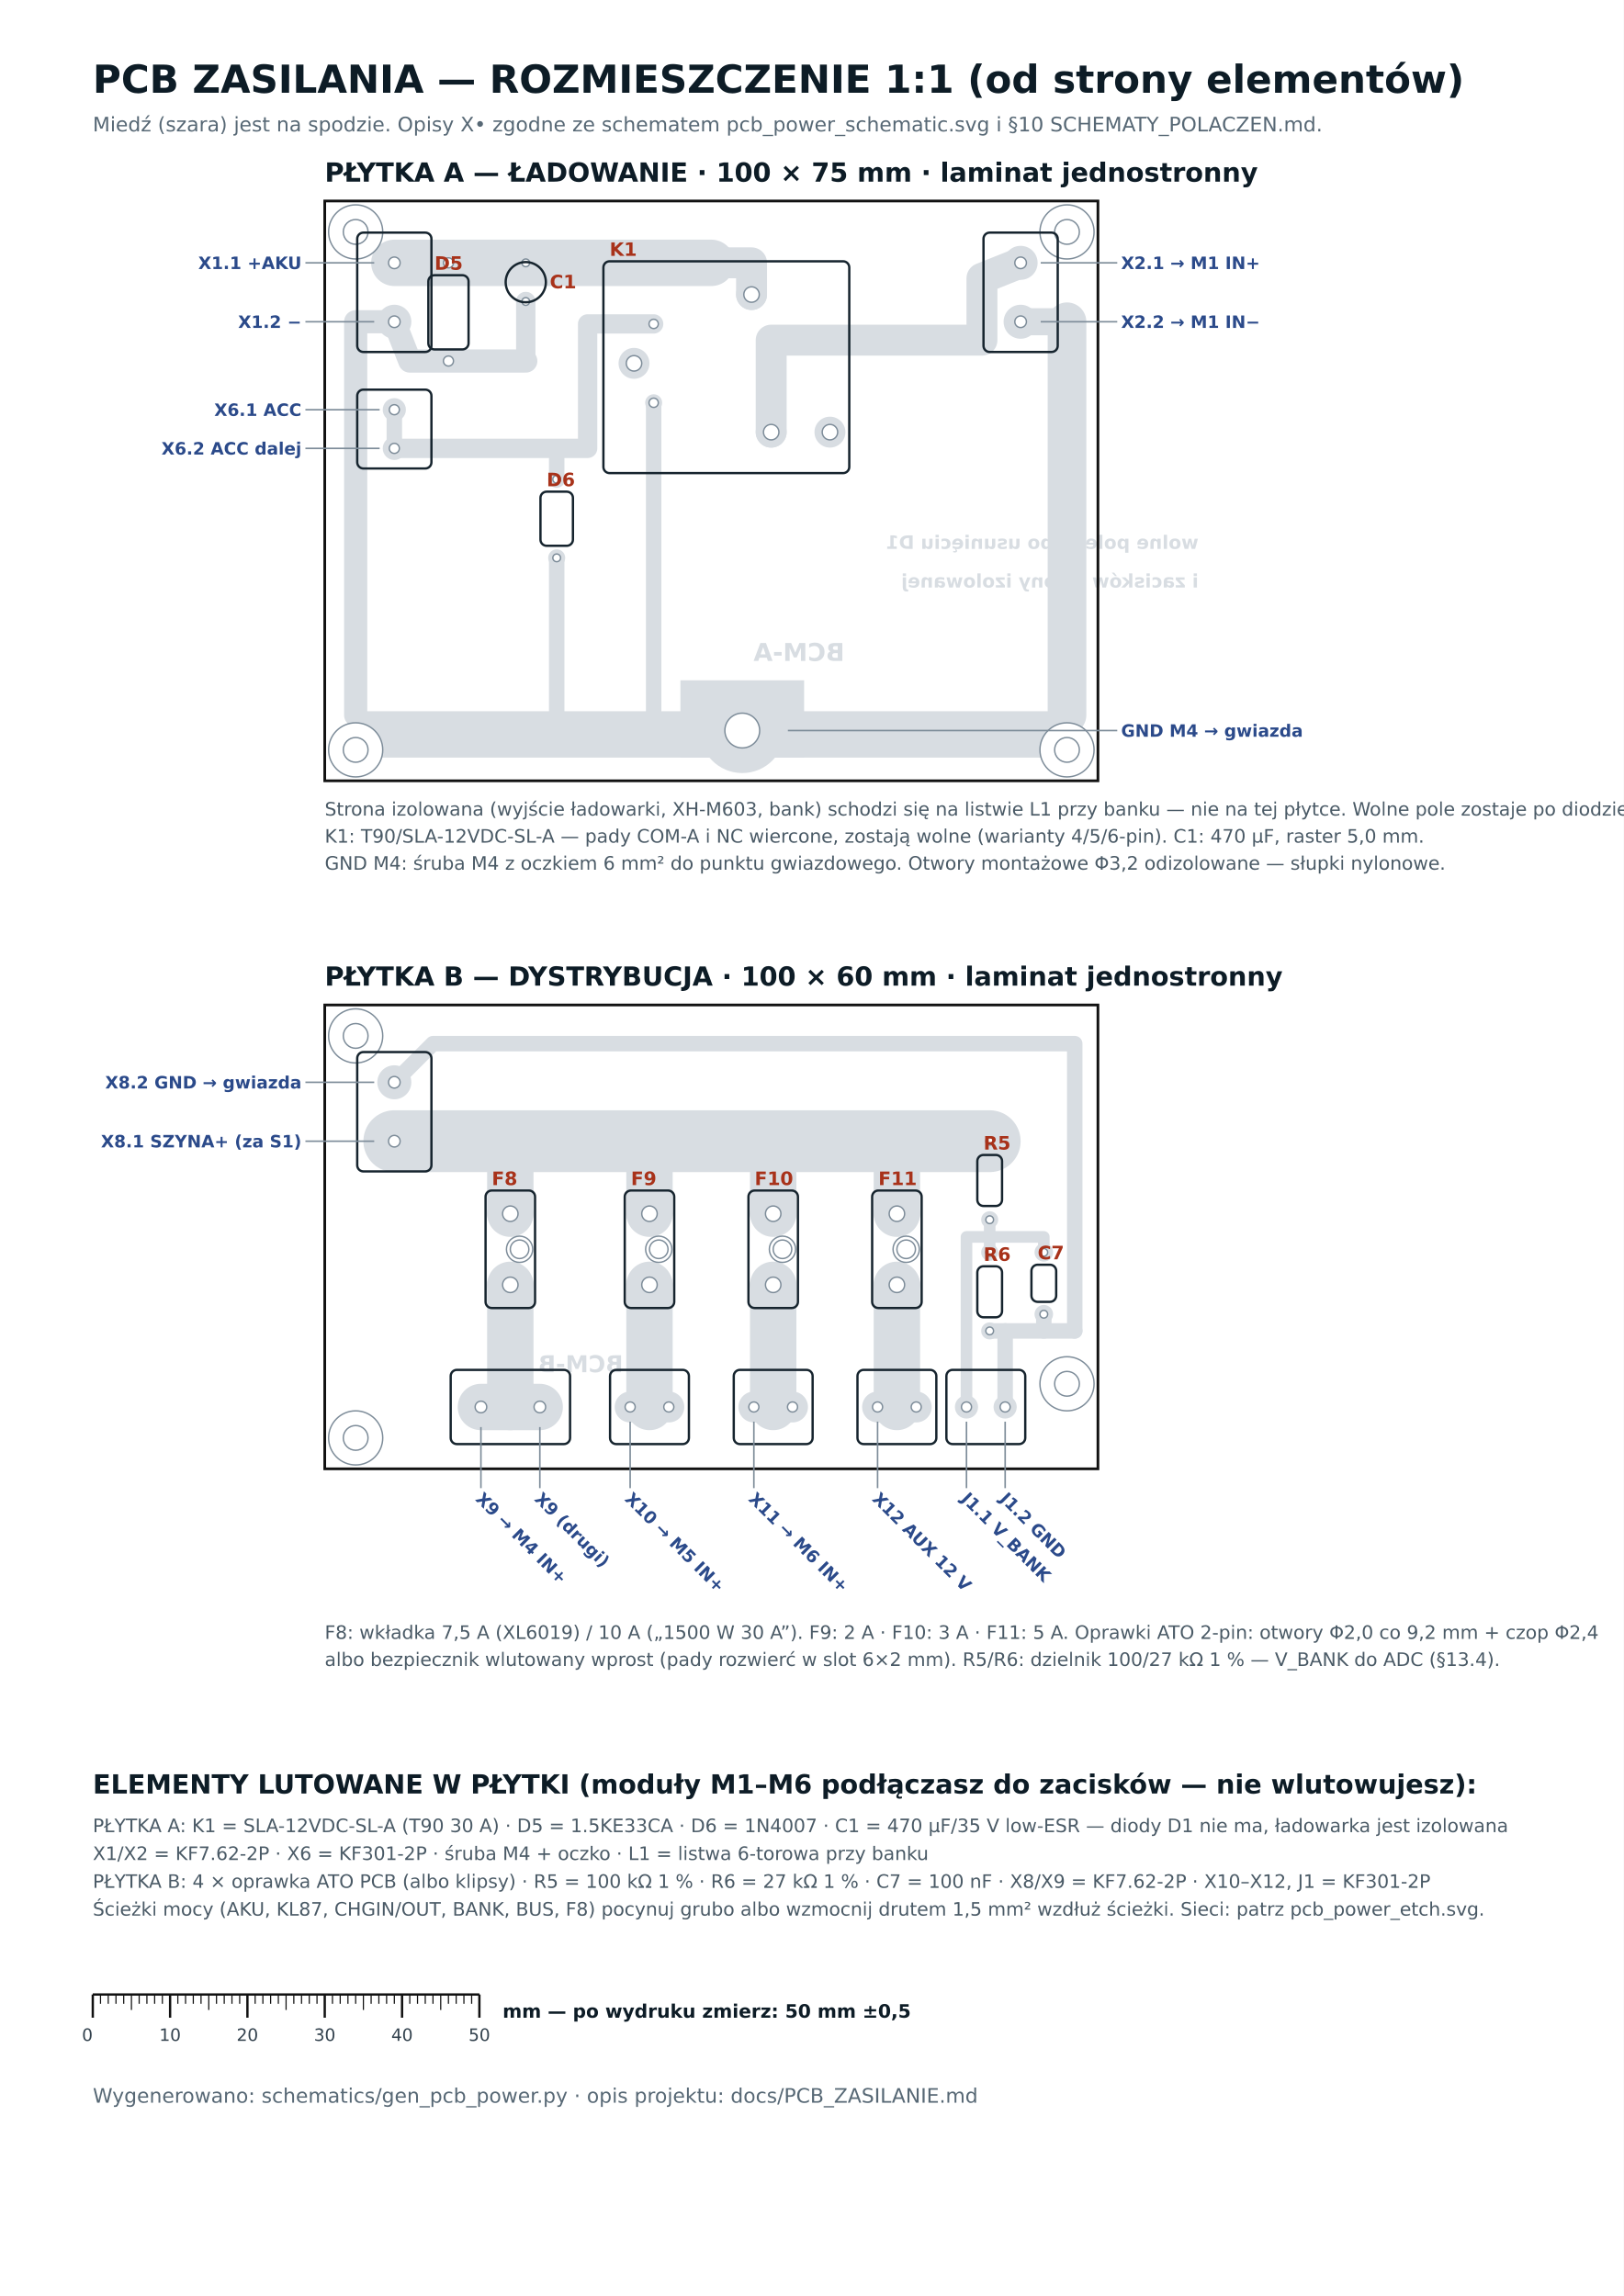
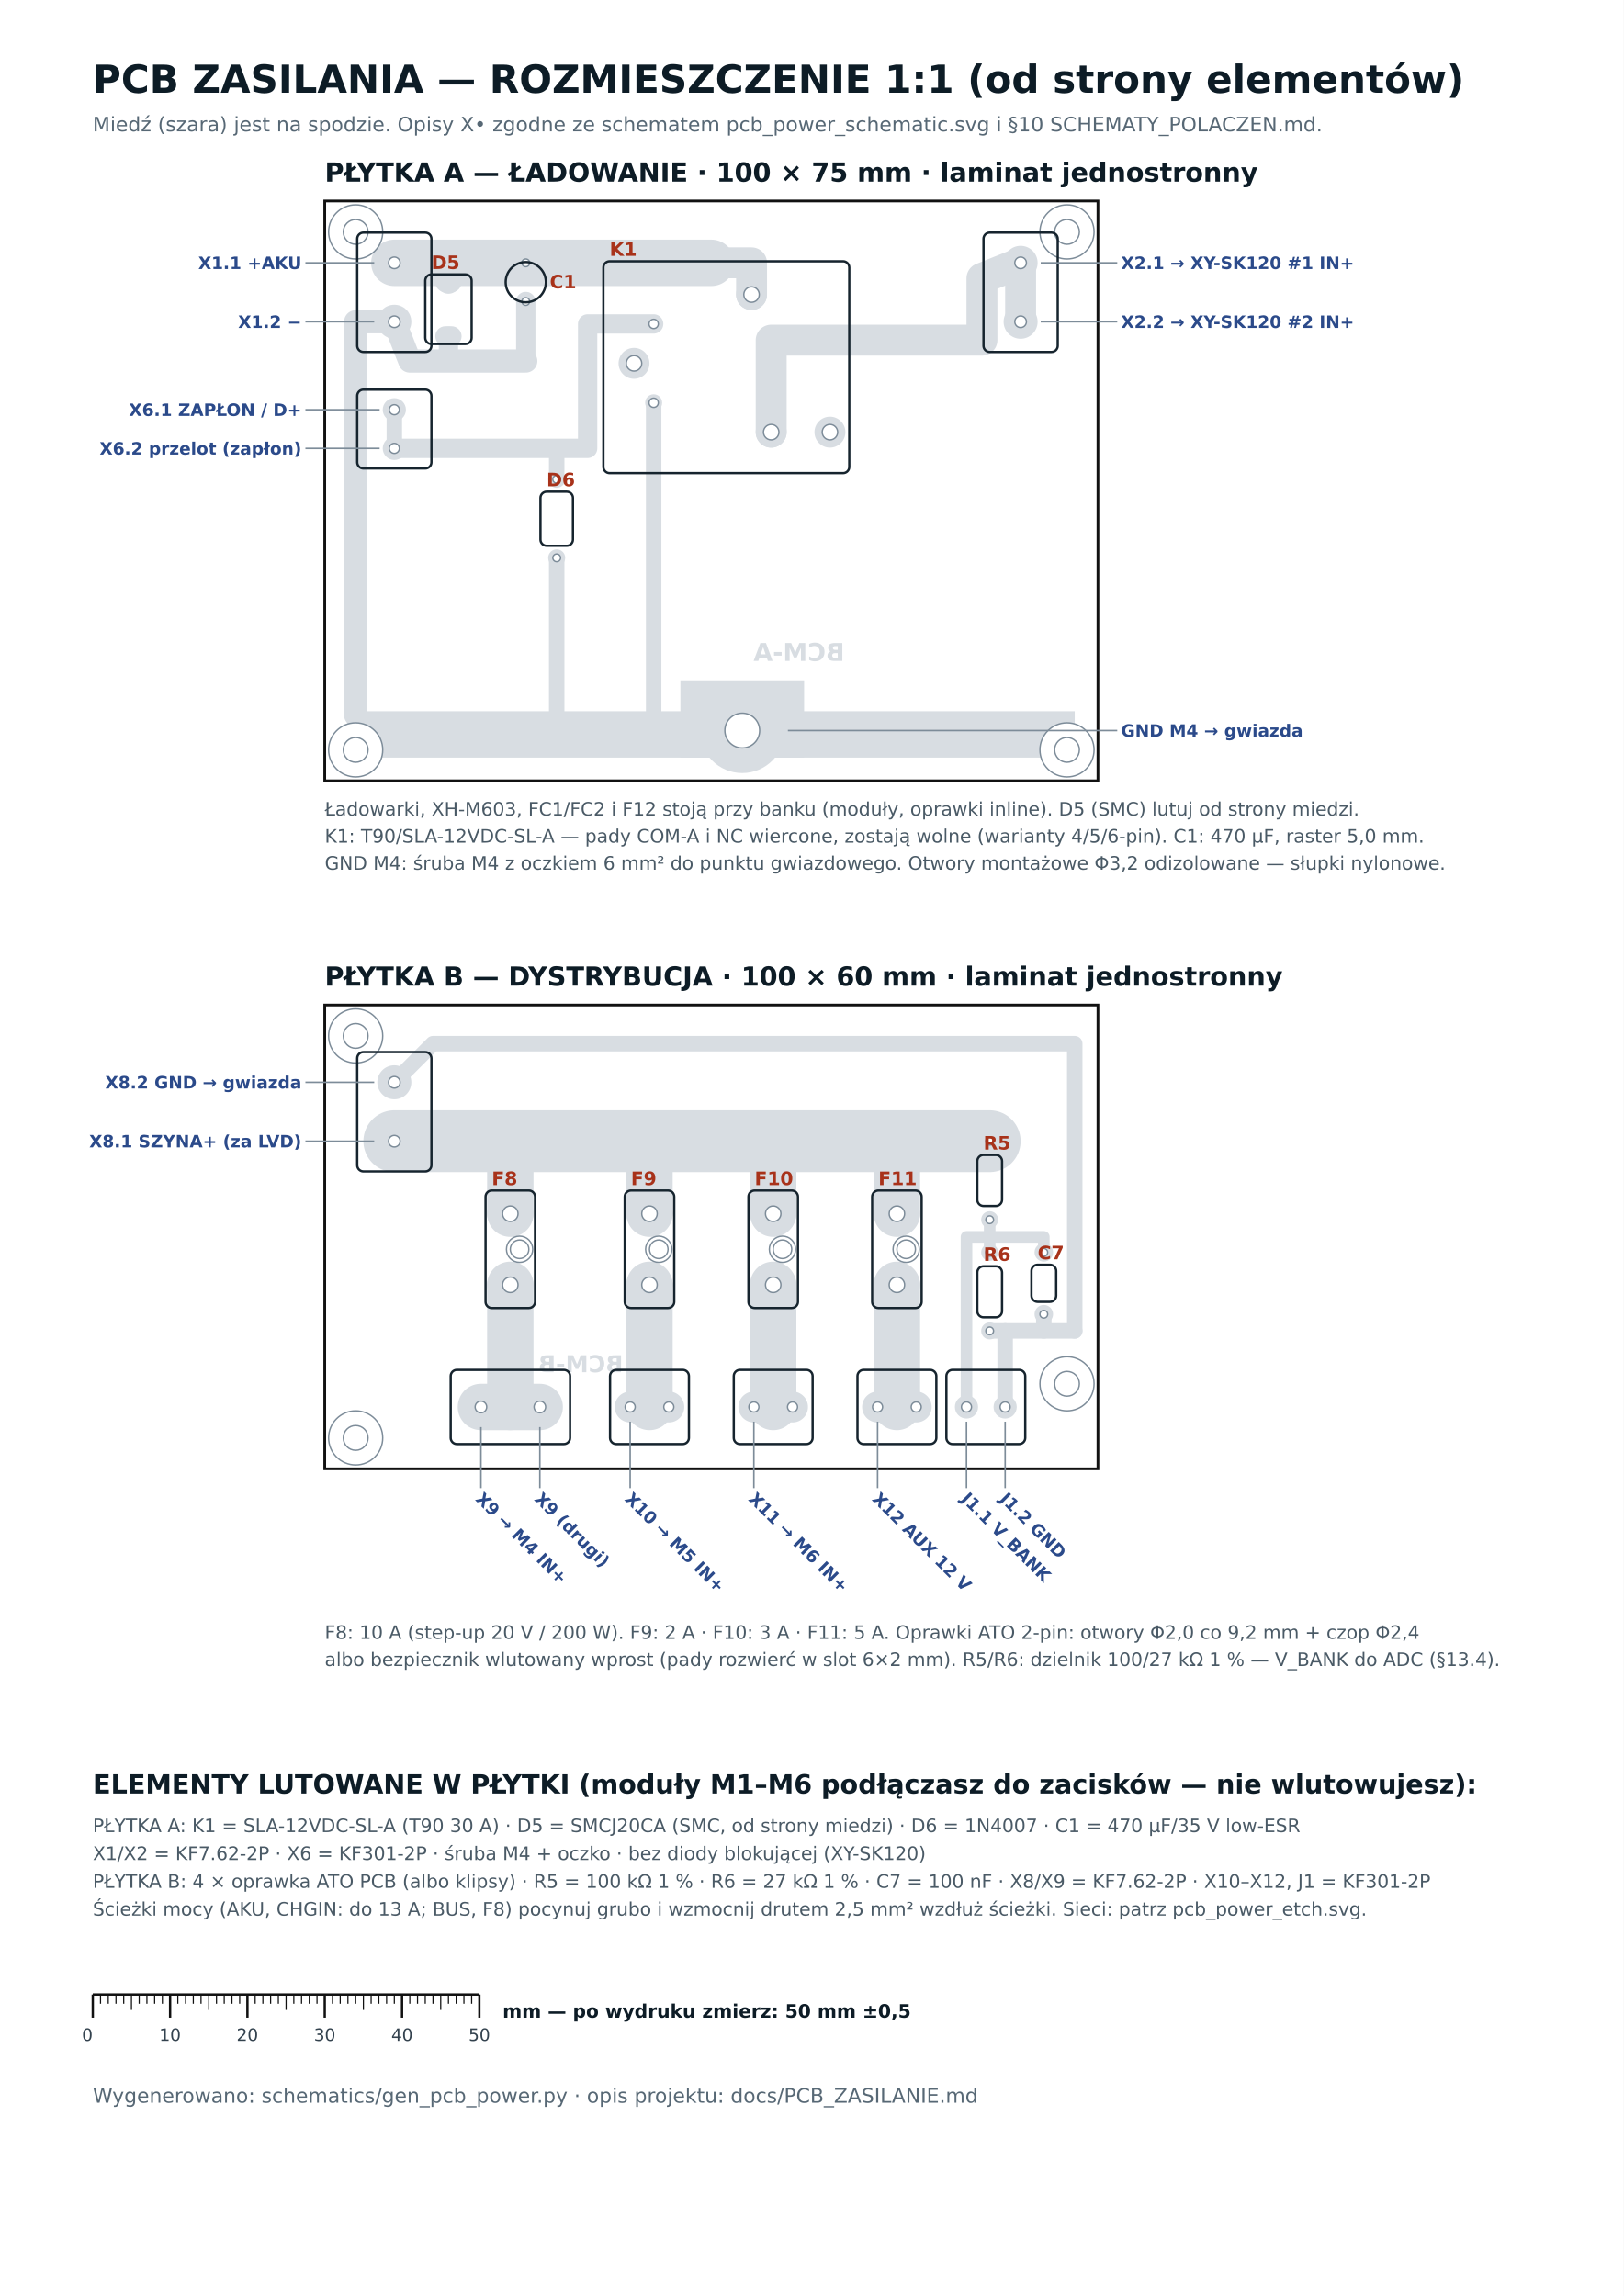
<svg xmlns="http://www.w3.org/2000/svg" width="210mm" height="297mm" viewBox="0 0 210 297" font-family="DejaVu Sans, Verdana, sans-serif">
  <style>
 .bg{fill:#ffffff}
 .cu{fill:#111111;stroke:none}
 .cuw{stroke:#111111;fill:none;stroke-linecap:round;stroke-linejoin:round}
 .drl{fill:#ffffff;stroke:none}
 .brd{fill:none;stroke:#111111;stroke-width:0.35}
 .brdg{fill:none;stroke:#98a6b0;stroke-width:0.3}
 .cul{fill:#d8dde2;stroke:none}
 .culw{stroke:#d8dde2;fill:none;stroke-linecap:round;stroke-linejoin:round}
 .drll{fill:#ffffff;stroke:#7d8c99;stroke-width:0.18}
 .sk{fill:none;stroke:#16242e;stroke-width:0.3}
 .ttl{font-size:5px;font-weight:bold;fill:#0d1c26}
 .sub{font-size:2.6px;fill:#576875}
 .h{font-size:3.4px;font-weight:bold;fill:#0d1c26}
 .l{font-size:2.2px;fill:#33424e}
 .lb{font-size:2.4px;font-weight:bold;fill:#0d1c26}
 .r{font-size:2.4px;font-weight:bold;fill:#a8321a}
 .re{font-size:2.4px;font-weight:bold;fill:#a8321a;text-anchor:end}
 .w{font-size:2.2px;fill:#2b4a8a;font-weight:bold}
 .we{font-size:2.2px;fill:#2b4a8a;font-weight:bold;text-anchor:end}
 .n{font-size:2.4px;fill:#4a5a66}
 .nb{font-size:2.6px;font-weight:bold;fill:#0d1c26}
 .ldr{stroke:#7d8c99;stroke-width:0.2;fill:none}
</style>
  <rect class="bg" x="0" y="0" width="210" height="297" />
  <text class="ttl" x="12" y="12">PCB ZASILANIA — ROZMIESZCZENIE 1:1 (od strony elementów)</text>
  <text class="sub" x="12" y="17">Miedź (szara) jest na spodzie. Opisy X• zgodne ze schematem pcb_power_schematic.svg i §10 SCHEMATY_POLACZEN.md.</text>
  <text class="h" x="42" y="23.5">PŁYTKA A — ŁADOWANIE · 100 × 75 mm · laminat jednostronny</text>
  <g transform="translate(42,26)">
    <rect class="cul" x="3" y="66" width="94" height="6" />
    <rect class="cul" x="46" y="62" width="16" height="10" />
    <path class="culw" stroke-width="6" d="M 9 8 L 50 8" />
+     <path class="culw" stroke-width="3" d="M 16 8 L 16 10.5" />
+     <path class="culw" stroke-width="2.5" d="M 16 17.5 L 16 20.7" />
    <path class="culw" stroke-width="4" d="M 50 8 L 55.2 8 L 55.2 12.1" />
    <path class="culw" stroke-width="3" d="M 9 15.62 L 11 20.7 L 26 20.7" />
    <path class="culw" stroke-width="2.5" d="M 26 13 L 26 20.7" />
    <path class="culw" stroke-width="3" d="M 9 15.62 L 4 15.62 L 4 66.5" />
    <path class="culw" stroke-width="2" d="M 9 27 L 9 32" />
    <path class="culw" stroke-width="2.5" d="M 9 32 L 34 32 L 34 15.9 L 42.54 15.9" />
    <path class="culw" stroke-width="2" d="M 30 36 L 30 32" />
    <path class="culw" stroke-width="2" d="M 30 46.16 L 30 66.5" />
    <path class="culw" stroke-width="2" d="M 42.54 26.1 L 42.54 66.5" />
    <path class="culw" stroke-width="4" d="M 57.74 29.9 L 57.74 18 L 85 18 L 85 10 L 90 8" />
-     <path class="culw" stroke-width="3.5" d="M 90 15.62 L 96 15.62" />
-     <path class="culw" stroke-width="5" d="M 96 15.62 L 96 66.5" />
+     <path class="culw" stroke-width="4" d="M 90 8 L 90 15.62" />
    <circle class="cul" cx="9" cy="8.0" r="2.2" />
    <circle class="cul" cx="9" cy="15.62" r="2.2" />
    <circle class="cul" cx="9" cy="27.0" r="1.5" />
    <circle class="cul" cx="9" cy="32.0" r="1.5" />
    <circle class="cul" cx="90" cy="8.0" r="2.2" />
    <circle class="cul" cx="90" cy="15.62" r="2.2" />
-     <circle class="cul" cx="16" cy="8" r="1.4" />
-     <circle class="cul" cx="16" cy="20.7" r="1.4" />
+     <rect class="cul" x="14.3" y="9.2" width="3.4" height="2.6" rx="1.3" />
+     <rect class="cul" x="14.3" y="16.2" width="3.4" height="2.6" rx="1.3" />
    <circle class="cul" cx="26" cy="8" r="1.2" />
    <circle class="cul" cx="26" cy="13" r="1.2" />
    <circle class="cul" cx="40" cy="21" r="2.0" />
    <circle class="cul" cx="42.54" cy="15.9" r="1.1" />
    <circle class="cul" cx="42.54" cy="26.1" r="1.1" />
    <circle class="cul" cx="55.2" cy="12.1" r="2.0" />
    <circle class="cul" cx="57.74" cy="29.9" r="2.0" />
    <circle class="cul" cx="65.34" cy="29.9" r="2.0" />
    <circle class="cul" cx="30" cy="36" r="1.1" />
    <circle class="cul" cx="30" cy="46.16" r="1.1" />
    <circle class="cul" cx="54" cy="68.5" r="5.5" />
    <circle class="drll" cx="4" cy="4" r="3.5" />
    <circle class="drll" cx="96" cy="4" r="3.5" />
    <circle class="drll" cx="4" cy="71" r="3.5" />
    <circle class="drll" cx="96" cy="71" r="3.5" />
    <g transform="translate(57,59.5) scale(-1,1)">
      <text x="-10.24" y="0" font-size="3.2" font-weight="bold" fill="#d8dde2">BCM-A</text>
    </g>
-     <g transform="translate(70,45) scale(-1,1)">
-       <text x="-43.008" y="0" font-size="2.4" font-weight="bold" fill="#d8dde2">wolne pole — po usunięciu D1</text>
-     </g>
-     <g transform="translate(70,50) scale(-1,1)">
-       <text x="-43.008" y="0" font-size="2.4" font-weight="bold" fill="#d8dde2">i zacisków strony izolowanej</text>
-     </g>
    <circle class="drll" cx="9" cy="8.0" r="0.75" />
    <circle class="drll" cx="9" cy="15.62" r="0.75" />
    <circle class="drll" cx="9" cy="27.0" r="0.65" />
    <circle class="drll" cx="9" cy="32.0" r="0.65" />
    <circle class="drll" cx="90" cy="8.0" r="0.75" />
    <circle class="drll" cx="90" cy="15.62" r="0.75" />
-     <circle class="drll" cx="16" cy="8" r="0.65" />
-     <circle class="drll" cx="16" cy="20.7" r="0.65" />
+     <circle class="drll" cx="16" cy="10.5" r="0.0" />
+     <circle class="drll" cx="16" cy="17.5" r="0.0" />
    <circle class="drll" cx="26" cy="8" r="0.5" />
    <circle class="drll" cx="26" cy="13" r="0.5" />
    <circle class="drll" cx="40" cy="21" r="1.0" />
    <circle class="drll" cx="42.54" cy="15.9" r="0.6" />
    <circle class="drll" cx="42.54" cy="26.1" r="0.6" />
    <circle class="drll" cx="55.2" cy="12.1" r="1.0" />
    <circle class="drll" cx="57.74" cy="29.9" r="1.0" />
    <circle class="drll" cx="65.34" cy="29.9" r="1.0" />
    <circle class="drll" cx="30" cy="36" r="0.5" />
    <circle class="drll" cx="30" cy="46.16" r="0.5" />
    <circle class="drll" cx="54" cy="68.5" r="2.25" />
    <circle class="drll" cx="4" cy="4" r="1.6" />
    <circle class="drll" cx="96" cy="4" r="1.6" />
    <circle class="drll" cx="4" cy="71" r="1.6" />
    <circle class="drll" cx="96" cy="71" r="1.6" />
    <rect class="brd" x="0" y="0" width="100" height="75" />
  </g>
  <g transform="translate(42,26)">
    <rect class="sk" x="4.2" y="4.09" width="9.6" height="15.44" rx="0.8" />
    <rect class="sk" x="4.2" y="24.4" width="9.6" height="10.2" rx="0.8" />
    <rect class="sk" x="85.2" y="4.09" width="9.6" height="15.44" rx="0.8" />
-     <rect class="sk" x="13.4" y="9.6" width="5.2" height="9.6" rx="0.8" />
-     <text class="r" x="14.2" y="8.9">D5</text>
+     <rect class="sk" x="13.0" y="9.5" width="6.0" height="9.0" rx="0.8" />
+     <text class="r" x="13.8" y="8.8">D5</text>
    <circle class="sk" cx="26" cy="10.5" r="2.6" />
    <text class="r" x="29.1" y="11.3">C1</text>
    <rect class="sk" x="36.04" y="7.8" width="31.8" height="27.4" rx="0.8" />
    <text class="r" x="36.84" y="7.1">K1</text>
    <rect class="sk" x="27.9" y="37.6" width="4.2" height="7.0" rx="0.8" />
    <text class="r" x="28.7" y="36.9">D6</text>
  </g>
  <line class="ldr" x1="48.4" y1="34.0" x2="39.5" y2="34.0" />
  <text class="we" x="39" y="34.8">X1.1 +AKU</text>
  <line class="ldr" x1="48.4" y1="41.62" x2="39.5" y2="41.62" />
  <text class="we" x="39" y="42.42">X1.2 −</text>
  <line class="ldr" x1="49.1" y1="53.0" x2="39.5" y2="53.0" />
-   <text class="we" x="39" y="53.8">X6.1 ACC</text>
+   <text class="we" x="39" y="53.8">X6.1 ZAPŁON / D+</text>
  <line class="ldr" x1="49.1" y1="58.0" x2="39.5" y2="58.0" />
-   <text class="we" x="39" y="58.8">X6.2 ACC dalej</text>
+   <text class="we" x="39" y="58.8">X6.2 przelot (zapłon)</text>
  <line class="ldr" x1="134.6" y1="34.0" x2="144.5" y2="34.0" />
-   <text class="w" x="145" y="34.8">X2.1 → M1 IN+</text>
+   <text class="w" x="145" y="34.8">X2.1 → XY-SK120 #1 IN+</text>
  <line class="ldr" x1="134.6" y1="41.62" x2="144.5" y2="41.62" />
-   <text class="w" x="145" y="42.42">X2.2 → M1 IN−</text>
+   <text class="w" x="145" y="42.42">X2.2 → XY-SK120 #2 IN+</text>
  <line class="ldr" x1="101.9" y1="94.5" x2="144.5" y2="94.5" />
  <text class="w" x="145" y="95.3">GND M4 → gwiazda</text>
-   <text class="n" x="42" y="105.5">Strona izolowana (wyjście ładowarki, XH-M603, bank) schodzi się na listwie L1 przy banku — nie na tej płytce. Wolne pole zostaje po diodzie D1.</text>
+   <text class="n" x="42" y="105.5">Ładowarki, XH-M603, FC1/FC2 i F12 stoją przy banku (moduły, oprawki inline). D5 (SMC) lutuj od strony miedzi.</text>
  <text class="n" x="42" y="109">K1: T90/SLA-12VDC-SL-A — pady COM-A i NC wiercone, zostają wolne (warianty 4/5/6-pin). C1: 470 µF, raster 5,0 mm.</text>
  <text class="n" x="42" y="112.5">GND M4: śruba M4 z oczkiem 6 mm² do punktu gwiazdowego. Otwory montażowe Φ3,2 odizolowane — słupki nylonowe.</text>
  <text class="h" x="42" y="127.5">PŁYTKA B — DYSTRYBUCJA · 100 × 60 mm · laminat jednostronny</text>
  <g transform="translate(42,130)">
    <path class="culw" stroke-width="8" d="M 9 17.62 L 86 17.62" />
    <path class="culw" stroke-width="6" d="M 24 17.62 L 24 27" />
    <path class="culw" stroke-width="6" d="M 24 36.2 L 24 52" />
    <path class="culw" stroke-width="6" d="M 42 17.62 L 42 27" />
    <path class="culw" stroke-width="6" d="M 42 36.2 L 42 52" />
    <path class="culw" stroke-width="6" d="M 58 17.62 L 58 27" />
    <path class="culw" stroke-width="6" d="M 58 36.2 L 58 52" />
    <path class="culw" stroke-width="6" d="M 74 17.62 L 74 27" />
    <path class="culw" stroke-width="6" d="M 74 36.2 L 74 52" />
    <path class="culw" stroke-width="6" d="M 20.2 52 L 27.8 52" />
    <path class="culw" stroke-width="4" d="M 39.5 52 L 44.5 52" />
    <path class="culw" stroke-width="4" d="M 55.5 52 L 60.5 52" />
    <path class="culw" stroke-width="4" d="M 71.5 52 L 76.5 52" />
    <path class="culw" stroke-width="1.5" d="M 86 27.78 L 86 32" />
    <path class="culw" stroke-width="1.5" d="M 86 30 L 93 30 L 93 32" />
    <path class="culw" stroke-width="1.5" d="M 86 30 L 83 30 L 83 52" />
    <path class="culw" stroke-width="2" d="M 93 40 L 93 42.16" />
    <path class="culw" stroke-width="2" d="M 86 42.16 L 97 42.16" />
    <path class="culw" stroke-width="2" d="M 88 42.16 L 88 52" />
    <path class="culw" stroke-width="2" d="M 9 10 L 14 5 L 97 5 L 97 42.16" />
    <circle class="cul" cx="9" cy="10.0" r="2.2" />
    <circle class="cul" cx="9" cy="17.62" r="2.2" />
    <rect class="cul" x="21.0" y="25.0" width="6.0" height="4.0" rx="2.0" />
    <rect class="cul" x="21.0" y="34.2" width="6.0" height="4.0" rx="2.0" />
    <rect class="cul" x="39.0" y="25.0" width="6.0" height="4.0" rx="2.0" />
    <rect class="cul" x="39.0" y="34.2" width="6.0" height="4.0" rx="2.0" />
    <rect class="cul" x="55.0" y="25.0" width="6.0" height="4.0" rx="2.0" />
    <rect class="cul" x="55.0" y="34.2" width="6.0" height="4.0" rx="2.0" />
    <rect class="cul" x="71.0" y="25.0" width="6.0" height="4.0" rx="2.0" />
    <rect class="cul" x="71.0" y="34.2" width="6.0" height="4.0" rx="2.0" />
    <circle class="cul" cx="20.2" cy="52" r="2.2" />
    <circle class="cul" cx="27.82" cy="52" r="2.2" />
    <circle class="cul" cx="39.5" cy="52" r="1.5" />
    <circle class="cul" cx="44.5" cy="52" r="1.5" />
    <circle class="cul" cx="55.5" cy="52" r="1.5" />
    <circle class="cul" cx="60.5" cy="52" r="1.5" />
    <circle class="cul" cx="71.5" cy="52" r="1.5" />
    <circle class="cul" cx="76.5" cy="52" r="1.5" />
    <circle class="cul" cx="83.0" cy="52" r="1.5" />
    <circle class="cul" cx="88.0" cy="52" r="1.5" />
    <circle class="cul" cx="86" cy="17.62" r="1.1" />
    <circle class="cul" cx="86" cy="27.78" r="1.1" />
    <circle class="cul" cx="86" cy="32" r="1.1" />
    <circle class="cul" cx="86" cy="42.16" r="1.1" />
    <circle class="cul" cx="93" cy="32" r="1.2" />
    <circle class="cul" cx="93" cy="40" r="1.2" />
    <circle class="drll" cx="25.2" cy="31.6" r="1.7" />
    <circle class="drll" cx="43.2" cy="31.6" r="1.7" />
    <circle class="drll" cx="59.2" cy="31.6" r="1.7" />
    <circle class="drll" cx="75.2" cy="31.6" r="1.7" />
    <circle class="drll" cx="4" cy="4" r="3.5" />
    <circle class="drll" cx="4" cy="56" r="3.5" />
    <circle class="drll" cx="96" cy="49" r="3.5" />
    <g transform="translate(29,47.5) scale(-1,1)">
      <text x="-9.6" y="0" font-size="3.0" font-weight="bold" fill="#d8dde2">BCM-B</text>
    </g>
    <circle class="drll" cx="9" cy="10.0" r="0.75" />
    <circle class="drll" cx="9" cy="17.62" r="0.75" />
    <circle class="drll" cx="24" cy="27" r="1.0" />
    <circle class="drll" cx="24" cy="36.2" r="1.0" />
    <circle class="drll" cx="42" cy="27" r="1.0" />
    <circle class="drll" cx="42" cy="36.2" r="1.0" />
    <circle class="drll" cx="58" cy="27" r="1.0" />
    <circle class="drll" cx="58" cy="36.2" r="1.0" />
    <circle class="drll" cx="74" cy="27" r="1.0" />
    <circle class="drll" cx="74" cy="36.2" r="1.0" />
    <circle class="drll" cx="20.2" cy="52" r="0.75" />
    <circle class="drll" cx="27.82" cy="52" r="0.75" />
    <circle class="drll" cx="39.5" cy="52" r="0.65" />
    <circle class="drll" cx="44.5" cy="52" r="0.65" />
    <circle class="drll" cx="55.5" cy="52" r="0.65" />
    <circle class="drll" cx="60.5" cy="52" r="0.65" />
    <circle class="drll" cx="71.5" cy="52" r="0.65" />
    <circle class="drll" cx="76.5" cy="52" r="0.65" />
    <circle class="drll" cx="83.0" cy="52" r="0.65" />
    <circle class="drll" cx="88.0" cy="52" r="0.65" />
    <circle class="drll" cx="86" cy="17.62" r="0.5" />
    <circle class="drll" cx="86" cy="27.78" r="0.5" />
    <circle class="drll" cx="86" cy="32" r="0.5" />
    <circle class="drll" cx="86" cy="42.16" r="0.5" />
    <circle class="drll" cx="93" cy="32" r="0.5" />
    <circle class="drll" cx="93" cy="40" r="0.5" />
    <circle class="drll" cx="25.2" cy="31.6" r="1.2" />
    <circle class="drll" cx="43.2" cy="31.6" r="1.2" />
    <circle class="drll" cx="59.2" cy="31.6" r="1.2" />
    <circle class="drll" cx="75.2" cy="31.6" r="1.2" />
    <circle class="drll" cx="4" cy="4" r="1.6" />
    <circle class="drll" cx="4" cy="56" r="1.6" />
    <circle class="drll" cx="96" cy="49" r="1.6" />
    <rect class="brd" x="0" y="0" width="100" height="60" />
  </g>
  <g transform="translate(42,130)">
    <rect class="sk" x="4.2" y="6.09" width="9.6" height="15.44" rx="0.8" />
    <rect class="sk" x="20.8" y="24.0" width="6.4" height="15.2" rx="0.8" />
    <text class="r" x="21.6" y="23.3">F8</text>
    <rect class="sk" x="38.8" y="24.0" width="6.4" height="15.2" rx="0.8" />
    <text class="r" x="39.6" y="23.3">F9</text>
    <rect class="sk" x="54.8" y="24.0" width="6.4" height="15.2" rx="0.8" />
    <text class="r" x="55.6" y="23.3">F10</text>
    <rect class="sk" x="70.8" y="24.0" width="6.4" height="15.2" rx="0.8" />
    <text class="r" x="71.6" y="23.3">F11</text>
    <rect class="sk" x="16.29" y="47.2" width="15.44" height="9.6" rx="0.8" />
    <rect class="sk" x="36.9" y="47.2" width="10.2" height="9.6" rx="0.8" />
    <rect class="sk" x="52.9" y="47.2" width="10.2" height="9.6" rx="0.8" />
    <rect class="sk" x="68.9" y="47.2" width="10.2" height="9.6" rx="0.8" />
    <rect class="sk" x="80.4" y="47.2" width="10.2" height="9.6" rx="0.8" />
    <rect class="sk" x="84.4" y="19.4" width="3.2" height="6.6" rx="0.8" />
    <text class="r" x="85.2" y="18.7">R5</text>
    <rect class="sk" x="84.4" y="33.8" width="3.2" height="6.6" rx="0.8" />
    <text class="r" x="85.2" y="33.1">R6</text>
    <rect class="sk" x="91.4" y="33.6" width="3.2" height="4.8" rx="0.8" />
    <text class="r" x="92.2" y="32.9">C7</text>
  </g>
  <line class="ldr" x1="48.4" y1="140.0" x2="39.5" y2="140.0" />
  <text class="we" x="39" y="140.8">X8.2 GND → gwiazda</text>
  <line class="ldr" x1="48.4" y1="147.62" x2="39.5" y2="147.62" />
-   <text class="we" x="39" y="148.42">X8.1 SZYNA+ (za S1)</text>
+   <text class="we" x="39" y="148.42">X8.1 SZYNA+ (za LVD)</text>
  <line class="ldr" x1="62.2" y1="184.6" x2="62.2" y2="192.5" />
  <g transform="translate(61.4,194) rotate(45)">
    <text class="w" x="0" y="0">X9 → M4 IN+</text>
  </g>
  <line class="ldr" x1="69.82" y1="184.6" x2="69.82" y2="192.5" />
  <g transform="translate(69.02,194) rotate(45)">
    <text class="w" x="0" y="0">X9 (drugi)</text>
  </g>
  <line class="ldr" x1="81.5" y1="183.9" x2="81.5" y2="192.5" />
  <g transform="translate(80.7,194) rotate(45)">
    <text class="w" x="0" y="0">X10 → M5 IN+</text>
  </g>
  <line class="ldr" x1="97.5" y1="183.9" x2="97.5" y2="192.5" />
  <g transform="translate(96.7,194) rotate(45)">
    <text class="w" x="0" y="0">X11 → M6 IN+</text>
  </g>
  <line class="ldr" x1="113.5" y1="183.9" x2="113.5" y2="192.5" />
  <g transform="translate(112.7,194) rotate(45)">
    <text class="w" x="0" y="0">X12 AUX 12 V</text>
  </g>
  <line class="ldr" x1="125.0" y1="183.9" x2="125.0" y2="192.5" />
  <g transform="translate(124.2,194) rotate(45)">
    <text class="w" x="0" y="0">J1.1 V_BANK</text>
  </g>
  <line class="ldr" x1="130.0" y1="183.9" x2="130.0" y2="192.5" />
  <g transform="translate(129.2,194) rotate(45)">
    <text class="w" x="0" y="0">J1.2 GND</text>
  </g>
-   <text class="n" x="42" y="212">F8: wkładka 7,5 A (XL6019) / 10 A („1500 W 30 A”). F9: 2 A · F10: 3 A · F11: 5 A. Oprawki ATO 2-pin: otwory Φ2,0 co 9,2 mm + czop Φ2,4</text>
+   <text class="n" x="42" y="212">F8: 10 A (step-up 20 V / 200 W). F9: 2 A · F10: 3 A · F11: 5 A. Oprawki ATO 2-pin: otwory Φ2,0 co 9,2 mm + czop Φ2,4</text>
  <text class="n" x="42" y="215.5">albo bezpiecznik wlutowany wprost (pady rozwierć w slot 6×2 mm). R5/R6: dzielnik 100/27 kΩ 1 % — V_BANK do ADC (§13.4).</text>
  <text class="h" x="12" y="232">ELEMENTY LUTOWANE W PŁYTKI (moduły M1–M6 podłączasz do zacisków — nie wlutowujesz):</text>
-   <text class="n" x="12" y="237.0">PŁYTKA A:  K1 = SLA-12VDC-SL-A (T90 30 A) · D5 = 1.5KE33CA · D6 = 1N4007 · C1 = 470 µF/35 V low-ESR — diody D1 nie ma, ładowarka jest izolowana</text>
-   <text class="n" x="12" y="240.6">           X1/X2 = KF7.62-2P · X6 = KF301-2P · śruba M4 + oczko · L1 = listwa 6-torowa przy banku</text>
+   <text class="n" x="12" y="237.0">PŁYTKA A:  K1 = SLA-12VDC-SL-A (T90 30 A) · D5 = SMCJ20CA (SMC, od strony miedzi) · D6 = 1N4007 · C1 = 470 µF/35 V low-ESR</text>
+   <text class="n" x="12" y="240.6">           X1/X2 = KF7.62-2P · X6 = KF301-2P · śruba M4 + oczko · bez diody blokującej (XY-SK120)</text>
  <text class="n" x="12" y="244.2">PŁYTKA B:  4 × oprawka ATO PCB (albo klipsy) · R5 = 100 kΩ 1 % · R6 = 27 kΩ 1 % · C7 = 100 nF · X8/X9 = KF7.62-2P · X10–X12, J1 = KF301-2P</text>
-   <text class="n" x="12" y="247.8">Ścieżki mocy (AKU, KL87, CHGIN/OUT, BANK, BUS, F8) pocynuj grubo albo wzmocnij drutem 1,5 mm² wzdłuż ścieżki. Sieci: patrz pcb_power_etch.svg.</text>
+   <text class="n" x="12" y="247.8">Ścieżki mocy (AKU, CHGIN: do 13 A; BUS, F8) pocynuj grubo i wzmocnij drutem 2,5 mm² wzdłuż ścieżki. Sieci: patrz pcb_power_etch.svg.</text>
  <line x1="12" y1="258" x2="62" y2="258" stroke="#111" stroke-width="0.3" />
  <line x1="12" y1="258" x2="12" y2="261" stroke="#111" stroke-width="0.3" />
  <line x1="13" y1="258" x2="13" y2="259.2" stroke="#111" stroke-width="0.15" />
  <line x1="14" y1="258" x2="14" y2="259.2" stroke="#111" stroke-width="0.15" />
  <line x1="15" y1="258" x2="15" y2="259.2" stroke="#111" stroke-width="0.15" />
  <line x1="16" y1="258" x2="16" y2="259.2" stroke="#111" stroke-width="0.15" />
  <line x1="17" y1="258" x2="17" y2="260" stroke="#111" stroke-width="0.15" />
  <line x1="18" y1="258" x2="18" y2="259.2" stroke="#111" stroke-width="0.15" />
  <line x1="19" y1="258" x2="19" y2="259.2" stroke="#111" stroke-width="0.15" />
  <line x1="20" y1="258" x2="20" y2="259.2" stroke="#111" stroke-width="0.15" />
  <line x1="21" y1="258" x2="21" y2="259.2" stroke="#111" stroke-width="0.15" />
  <line x1="22" y1="258" x2="22" y2="261" stroke="#111" stroke-width="0.3" />
  <line x1="23" y1="258" x2="23" y2="259.2" stroke="#111" stroke-width="0.15" />
  <line x1="24" y1="258" x2="24" y2="259.2" stroke="#111" stroke-width="0.15" />
  <line x1="25" y1="258" x2="25" y2="259.2" stroke="#111" stroke-width="0.15" />
  <line x1="26" y1="258" x2="26" y2="259.2" stroke="#111" stroke-width="0.15" />
  <line x1="27" y1="258" x2="27" y2="260" stroke="#111" stroke-width="0.15" />
  <line x1="28" y1="258" x2="28" y2="259.2" stroke="#111" stroke-width="0.15" />
  <line x1="29" y1="258" x2="29" y2="259.2" stroke="#111" stroke-width="0.15" />
  <line x1="30" y1="258" x2="30" y2="259.2" stroke="#111" stroke-width="0.15" />
  <line x1="31" y1="258" x2="31" y2="259.2" stroke="#111" stroke-width="0.15" />
  <line x1="32" y1="258" x2="32" y2="261" stroke="#111" stroke-width="0.3" />
  <line x1="33" y1="258" x2="33" y2="259.2" stroke="#111" stroke-width="0.15" />
  <line x1="34" y1="258" x2="34" y2="259.2" stroke="#111" stroke-width="0.15" />
  <line x1="35" y1="258" x2="35" y2="259.2" stroke="#111" stroke-width="0.15" />
  <line x1="36" y1="258" x2="36" y2="259.2" stroke="#111" stroke-width="0.15" />
  <line x1="37" y1="258" x2="37" y2="260" stroke="#111" stroke-width="0.15" />
  <line x1="38" y1="258" x2="38" y2="259.2" stroke="#111" stroke-width="0.15" />
  <line x1="39" y1="258" x2="39" y2="259.2" stroke="#111" stroke-width="0.15" />
  <line x1="40" y1="258" x2="40" y2="259.2" stroke="#111" stroke-width="0.15" />
  <line x1="41" y1="258" x2="41" y2="259.2" stroke="#111" stroke-width="0.15" />
  <line x1="42" y1="258" x2="42" y2="261" stroke="#111" stroke-width="0.3" />
  <line x1="43" y1="258" x2="43" y2="259.2" stroke="#111" stroke-width="0.15" />
  <line x1="44" y1="258" x2="44" y2="259.2" stroke="#111" stroke-width="0.15" />
  <line x1="45" y1="258" x2="45" y2="259.2" stroke="#111" stroke-width="0.15" />
  <line x1="46" y1="258" x2="46" y2="259.2" stroke="#111" stroke-width="0.15" />
  <line x1="47" y1="258" x2="47" y2="260" stroke="#111" stroke-width="0.15" />
  <line x1="48" y1="258" x2="48" y2="259.2" stroke="#111" stroke-width="0.15" />
  <line x1="49" y1="258" x2="49" y2="259.2" stroke="#111" stroke-width="0.15" />
  <line x1="50" y1="258" x2="50" y2="259.2" stroke="#111" stroke-width="0.15" />
  <line x1="51" y1="258" x2="51" y2="259.2" stroke="#111" stroke-width="0.15" />
  <line x1="52" y1="258" x2="52" y2="261" stroke="#111" stroke-width="0.3" />
  <line x1="53" y1="258" x2="53" y2="259.2" stroke="#111" stroke-width="0.15" />
  <line x1="54" y1="258" x2="54" y2="259.2" stroke="#111" stroke-width="0.15" />
  <line x1="55" y1="258" x2="55" y2="259.2" stroke="#111" stroke-width="0.15" />
  <line x1="56" y1="258" x2="56" y2="259.2" stroke="#111" stroke-width="0.15" />
  <line x1="57" y1="258" x2="57" y2="260" stroke="#111" stroke-width="0.15" />
  <line x1="58" y1="258" x2="58" y2="259.2" stroke="#111" stroke-width="0.15" />
  <line x1="59" y1="258" x2="59" y2="259.2" stroke="#111" stroke-width="0.15" />
  <line x1="60" y1="258" x2="60" y2="259.2" stroke="#111" stroke-width="0.15" />
  <line x1="61" y1="258" x2="61" y2="259.2" stroke="#111" stroke-width="0.15" />
  <line x1="62" y1="258" x2="62" y2="261" stroke="#111" stroke-width="0.3" />
  <text class="l" x="10.6" y="264">0</text>
  <text class="l" x="20.6" y="264">10</text>
  <text class="l" x="30.6" y="264">20</text>
  <text class="l" x="40.6" y="264">30</text>
  <text class="l" x="50.6" y="264">40</text>
  <text class="l" x="60.6" y="264">50</text>
  <text class="lb" x="65" y="261">mm — po wydruku zmierz: 50 mm ±0,5</text>
  <text class="sub" x="12" y="272">Wygenerowano: schematics/gen_pcb_power.py · opis projektu: docs/PCB_ZASILANIE.md</text>
</svg>
